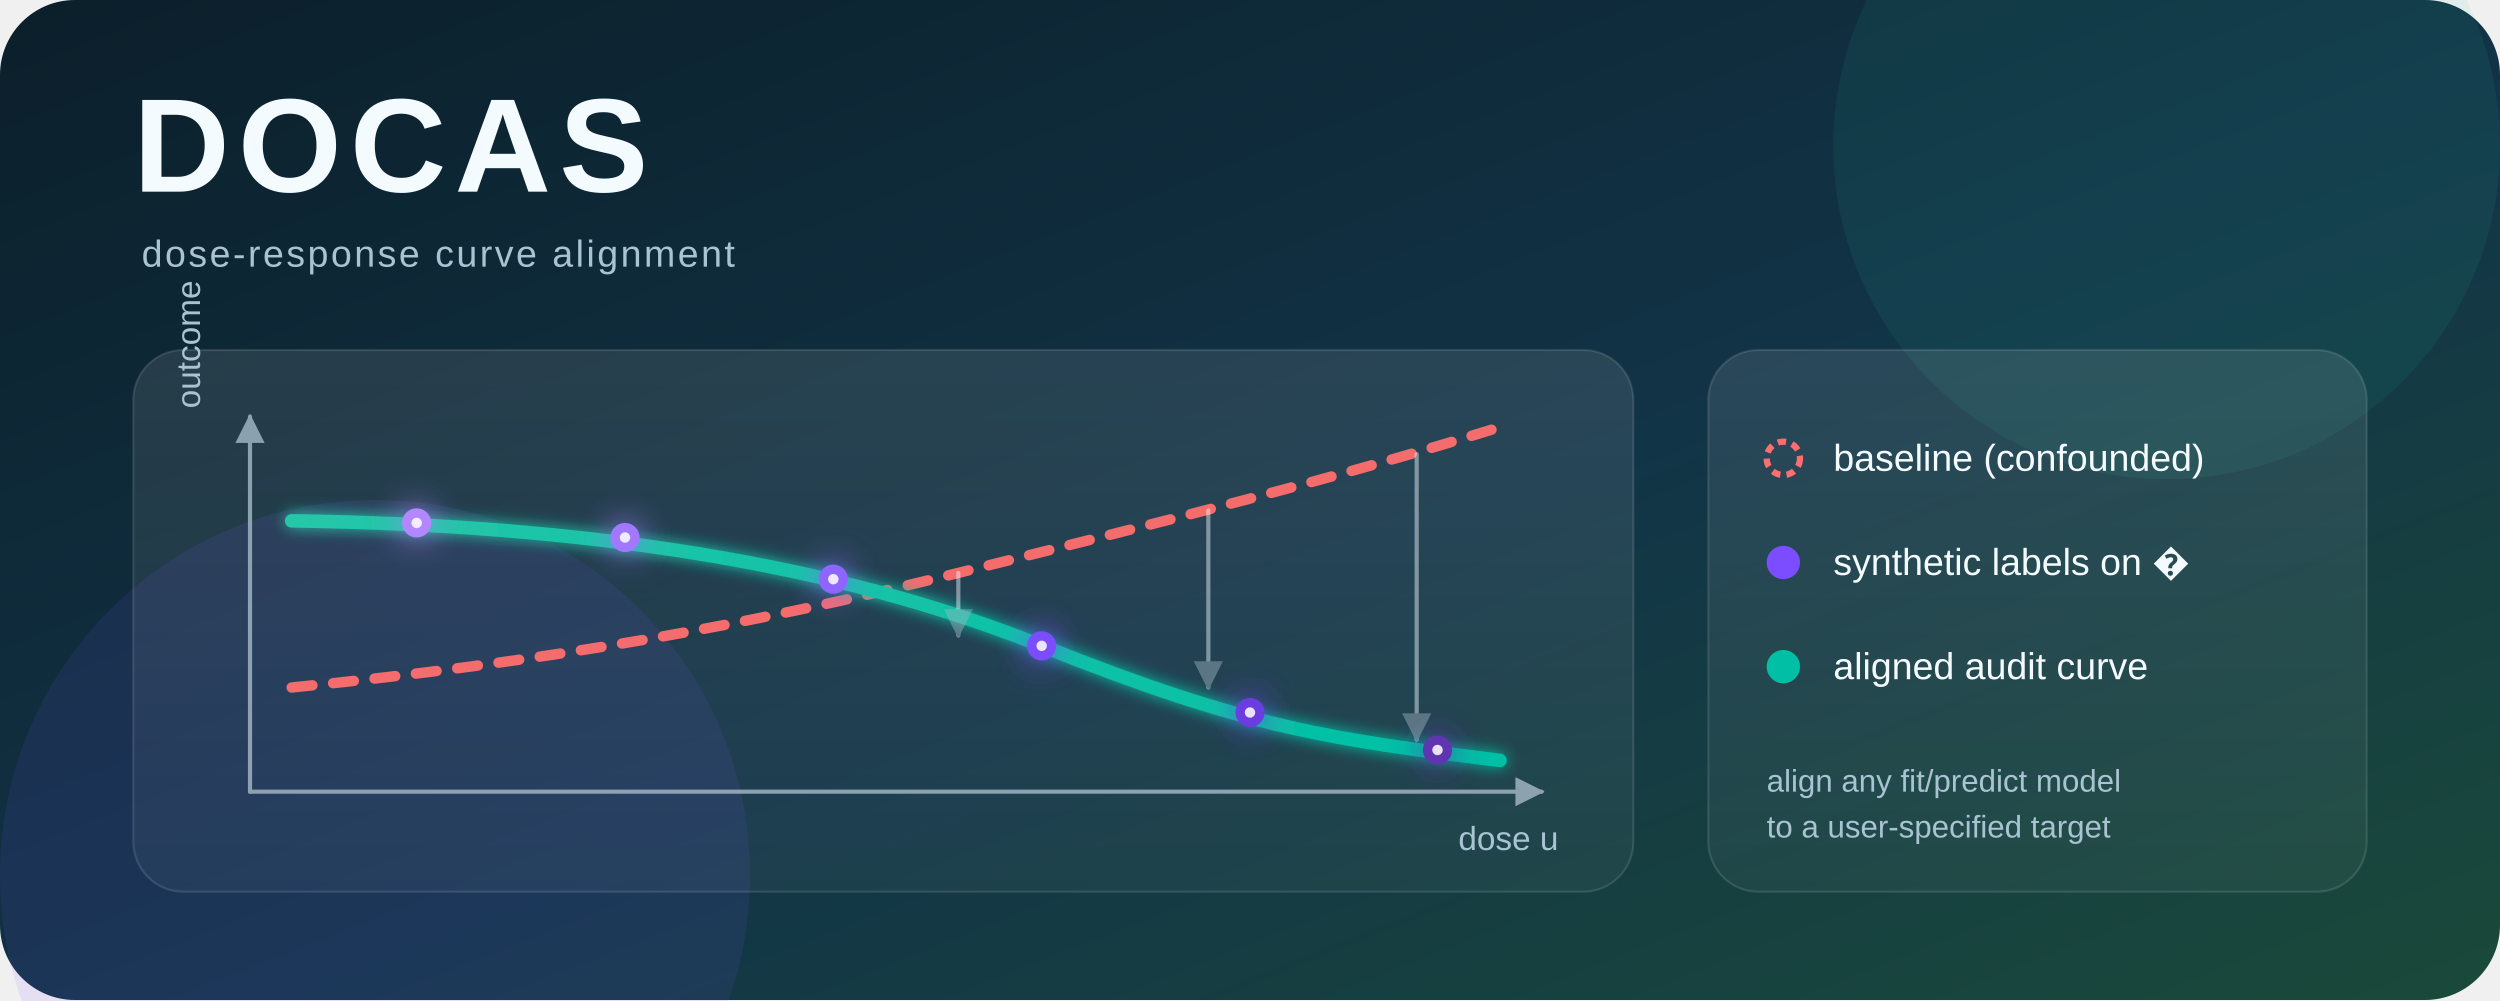
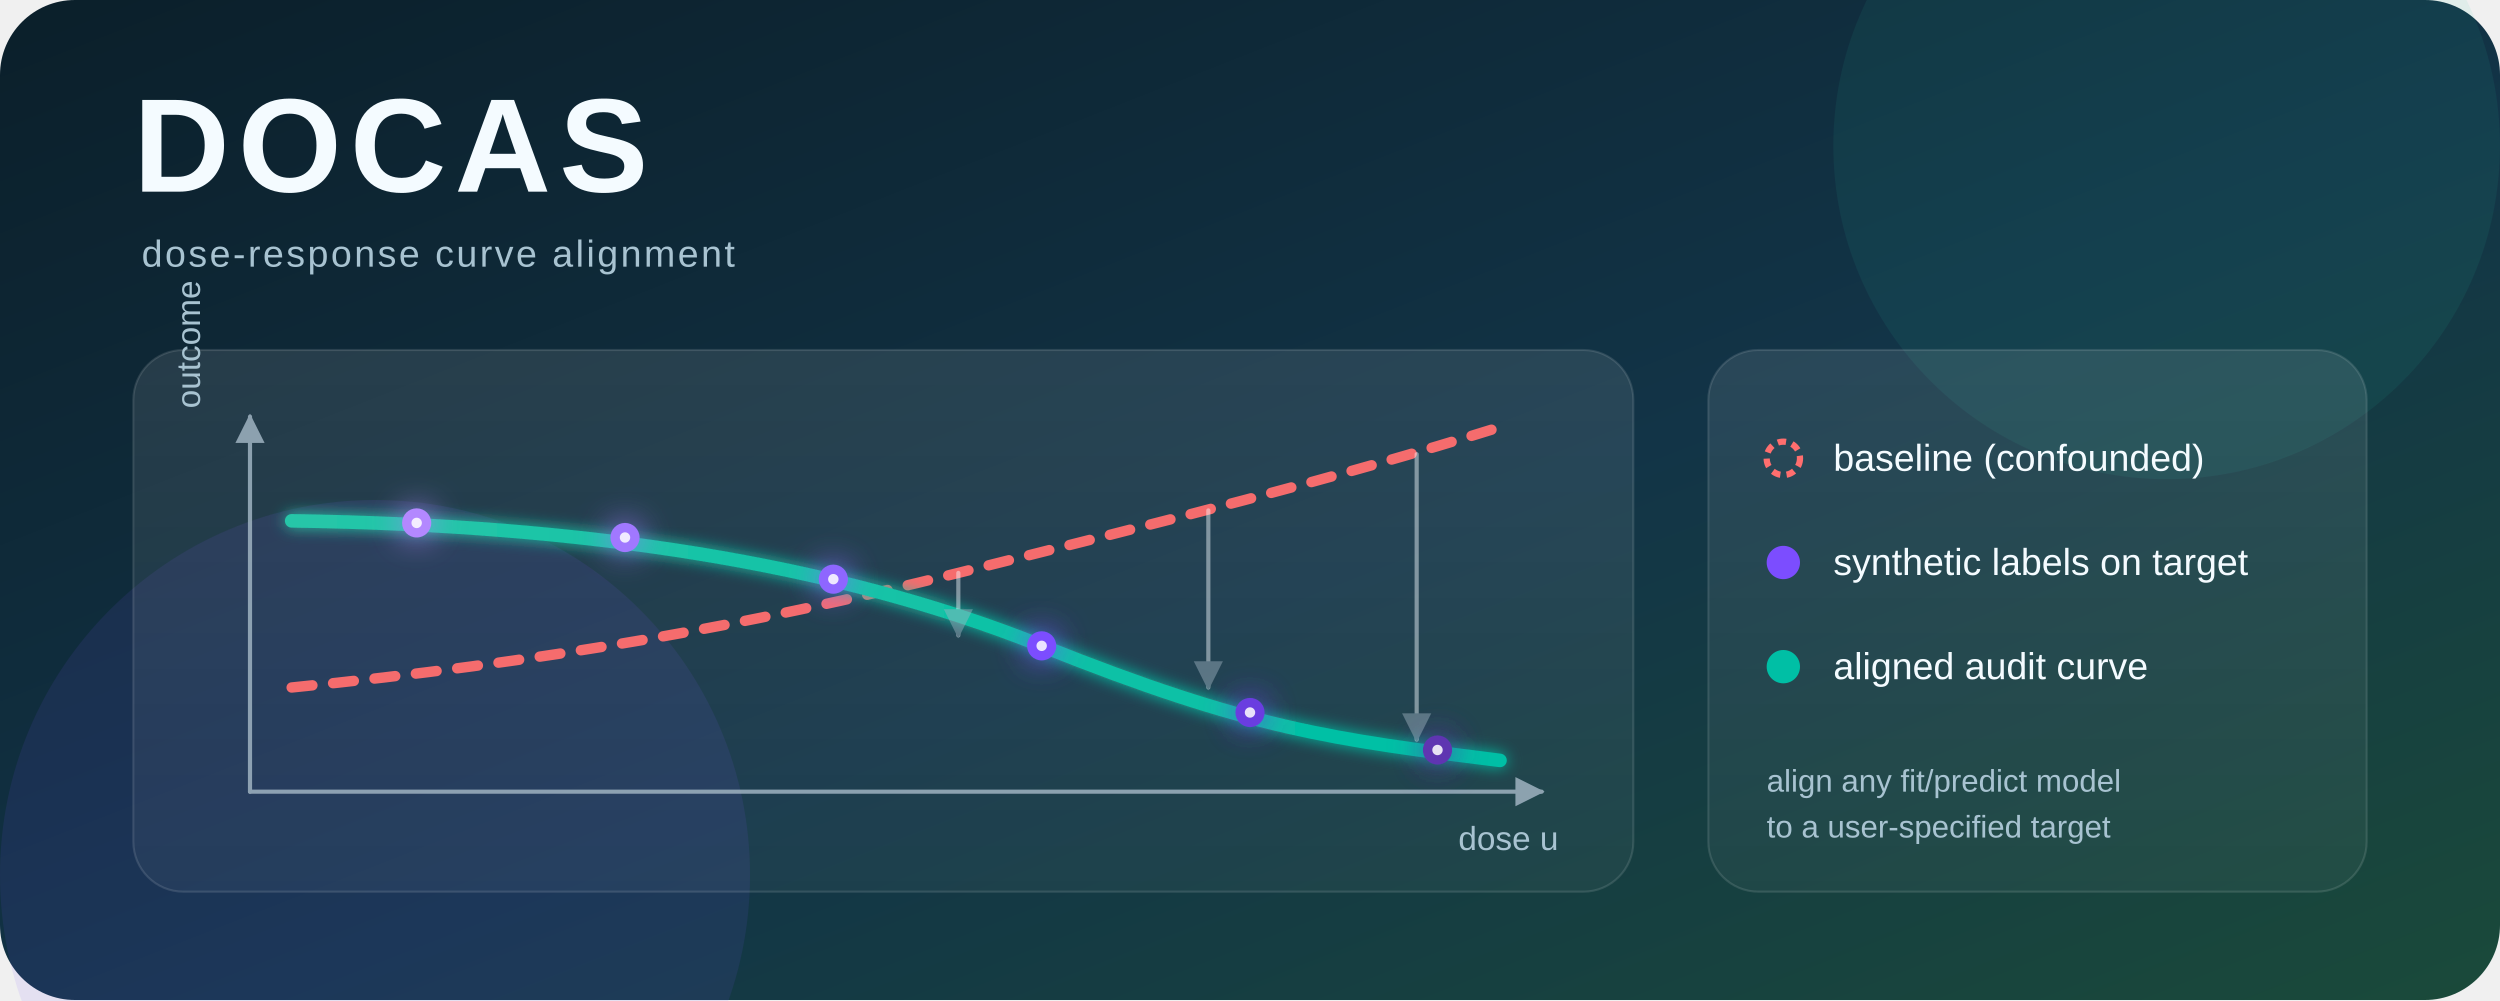
<svg xmlns="http://www.w3.org/2000/svg" width="1200" height="480" viewBox="0 0 1200 480" role="img" aria-labelledby="title desc">
  <defs>
    <linearGradient id="bg" x1="0" y1="0" x2="1" y2="1">
      <stop offset="0%" stop-color="#0B1F2A" />
      <stop offset="55%" stop-color="#123447" />
      <stop offset="100%" stop-color="#1A4A3A" />
    </linearGradient>
    <linearGradient id="panel" x1="0" y1="0" x2="0" y2="1">
      <stop offset="0%" stop-color="#FFFFFF" stop-opacity="0.10" />
      <stop offset="100%" stop-color="#FFFFFF" stop-opacity="0.04" />
    </linearGradient>
    <linearGradient id="targetStroke" x1="0" y1="0" x2="1" y2="0">
      <stop offset="0%" stop-color="#B388FF" />
      <stop offset="100%" stop-color="#7C4DFF" />
    </linearGradient>
    <linearGradient id="docasStroke" x1="0" y1="0" x2="1" y2="0">
      <stop offset="0%" stop-color="#26C6A8" />
      <stop offset="100%" stop-color="#00BFA5" />
    </linearGradient>
    <filter id="soft" x="-20%" y="-20%" width="140%" height="140%">
      <feGaussianBlur stdDeviation="8" result="b" />
      <feMerge>
        <feMergeNode in="b" />
        <feMergeNode in="SourceGraphic" />
      </feMerge>
    </filter>
    <filter id="glow">
      <feGaussianBlur stdDeviation="3.5" result="coloredBlur" />
      <feMerge>
        <feMergeNode in="coloredBlur" />
        <feMergeNode in="SourceGraphic" />
      </feMerge>
    </filter>
    <marker id="arrow" viewBox="0 0 10 10" refX="9" refY="5" markerWidth="7" markerHeight="7" orient="auto-start-reverse">
      <path d="M 0 0 L 10 5 L 0 10 z" fill="#9FB3C1" />
    </marker>
  </defs>
  <rect width="1200" height="480" rx="36" fill="url(#bg)" />
  <circle cx="1040" cy="70" r="160" fill="#26C6A8" opacity="0.08" />
  <circle cx="180" cy="420" r="180" fill="#7C4DFF" opacity="0.10" />
  <text x="64" y="92" font-family="Avenir Next, Segoe UI, Helvetica Neue, Arial, sans-serif" font-size="64" font-weight="700" fill="#F4FBFF" letter-spacing="4">DOCAS</text>
  <text x="68" y="128" font-family="Avenir Next, Segoe UI, Helvetica Neue, Arial, sans-serif" font-size="18" fill="#A8C3D1" letter-spacing="1.2">dose-response curve alignment</text>
  <rect x="64" y="168" width="720" height="260" rx="24" fill="url(#panel)" stroke="#FFFFFF" stroke-opacity="0.12" />
  <g stroke="#9FB3C1" stroke-width="2" stroke-linecap="round" opacity="0.85">
    <line x1="120" y1="380" x2="740" y2="380" marker-end="url(#arrow)" />
    <line x1="120" y1="380" x2="120" y2="200" marker-end="url(#arrow)" />
  </g>
  <text x="700" y="408" font-family="Avenir Next, Segoe UI, Helvetica Neue, Arial, sans-serif" font-size="16" fill="#A8C3D1">dose u</text>
  <text x="96" y="196" font-family="Avenir Next, Segoe UI, Helvetica Neue, Arial, sans-serif" font-size="16" fill="#A8C3D1" transform="rotate(-90 96 196)">outcome</text>
  <path d="M140 330 C 260 318, 360 300, 460 275 S 640 230, 720 205" fill="none" stroke="#FF6E6E" stroke-width="5" stroke-linecap="round" stroke-dasharray="10 10" opacity="0.95" />
  <path d="M140 250 C 280 252, 400 270, 500 310 S 640 355, 720 365" fill="none" stroke="url(#targetStroke)" stroke-width="4" stroke-linecap="round" opacity="0.55" stroke-dasharray="2 10" />
  <path d="M140 250 C 280 252, 400 270, 500 310 S 640 355, 720 365" fill="none" stroke="url(#docasStroke)" stroke-width="6.5" stroke-linecap="round" filter="url(#glow)" />
  <g filter="url(#soft)">
    <circle cx="200" cy="251" r="7" fill="#B388FF" />
    <circle cx="300" cy="258" r="7" fill="#A178FF" />
    <circle cx="400" cy="278" r="7" fill="#8E66FF" />
    <circle cx="500" cy="310" r="7" fill="#7C4DFF" />
    <circle cx="600" cy="342" r="7" fill="#6A3DE0" />
    <circle cx="690" cy="360" r="7" fill="#5E35B1" />
  </g>
  <g>
    <circle cx="200" cy="251" r="2.5" fill="#FFFFFF" opacity="0.85" />
    <circle cx="300" cy="258" r="2.5" fill="#FFFFFF" opacity="0.85" />
    <circle cx="400" cy="278" r="2.5" fill="#FFFFFF" opacity="0.85" />
    <circle cx="500" cy="310" r="2.5" fill="#FFFFFF" opacity="0.85" />
    <circle cx="600" cy="342" r="2.5" fill="#FFFFFF" opacity="0.85" />
    <circle cx="690" cy="360" r="2.5" fill="#FFFFFF" opacity="0.85" />
  </g>
  <g stroke="#F4FBFF" stroke-width="2" stroke-linecap="round" opacity="0.45">
    <path d="M460 275 L460 305" marker-end="url(#arrow)" />
    <path d="M580 245 L580 330" marker-end="url(#arrow)" />
    <path d="M680 218 L680 355" marker-end="url(#arrow)" />
  </g>
  <g font-family="Avenir Next, Segoe UI, Helvetica Neue, Arial, sans-serif">
    <rect x="820" y="168" width="316" height="260" rx="24" fill="url(#panel)" stroke="#FFFFFF" stroke-opacity="0.12" />
    <circle cx="856" cy="220" r="8" fill="none" stroke="#FF6E6E" stroke-width="3" stroke-dasharray="4 3" />
    <text x="880" y="226" font-size="18" fill="#F4FBFF">baseline (confounded)</text>
    <circle cx="856" cy="270" r="8" fill="#7C4DFF" />
-     <text x="880" y="276" font-size="18" fill="#F4FBFF">synthetic labels on �</text>
+     <text x="880" y="276" font-size="18" fill="#F4FBFF">synthetic labels on target</text>
    <circle cx="856" cy="320" r="8" fill="#00BFA5" />
    <text x="880" y="326" font-size="18" fill="#F4FBFF">aligned audit curve</text>
    <text x="848" y="380" font-size="15" fill="#A8C3D1">align any fit/predict model</text>
    <text x="848" y="402" font-size="15" fill="#A8C3D1">to a user-specified target</text>
  </g>
</svg>
